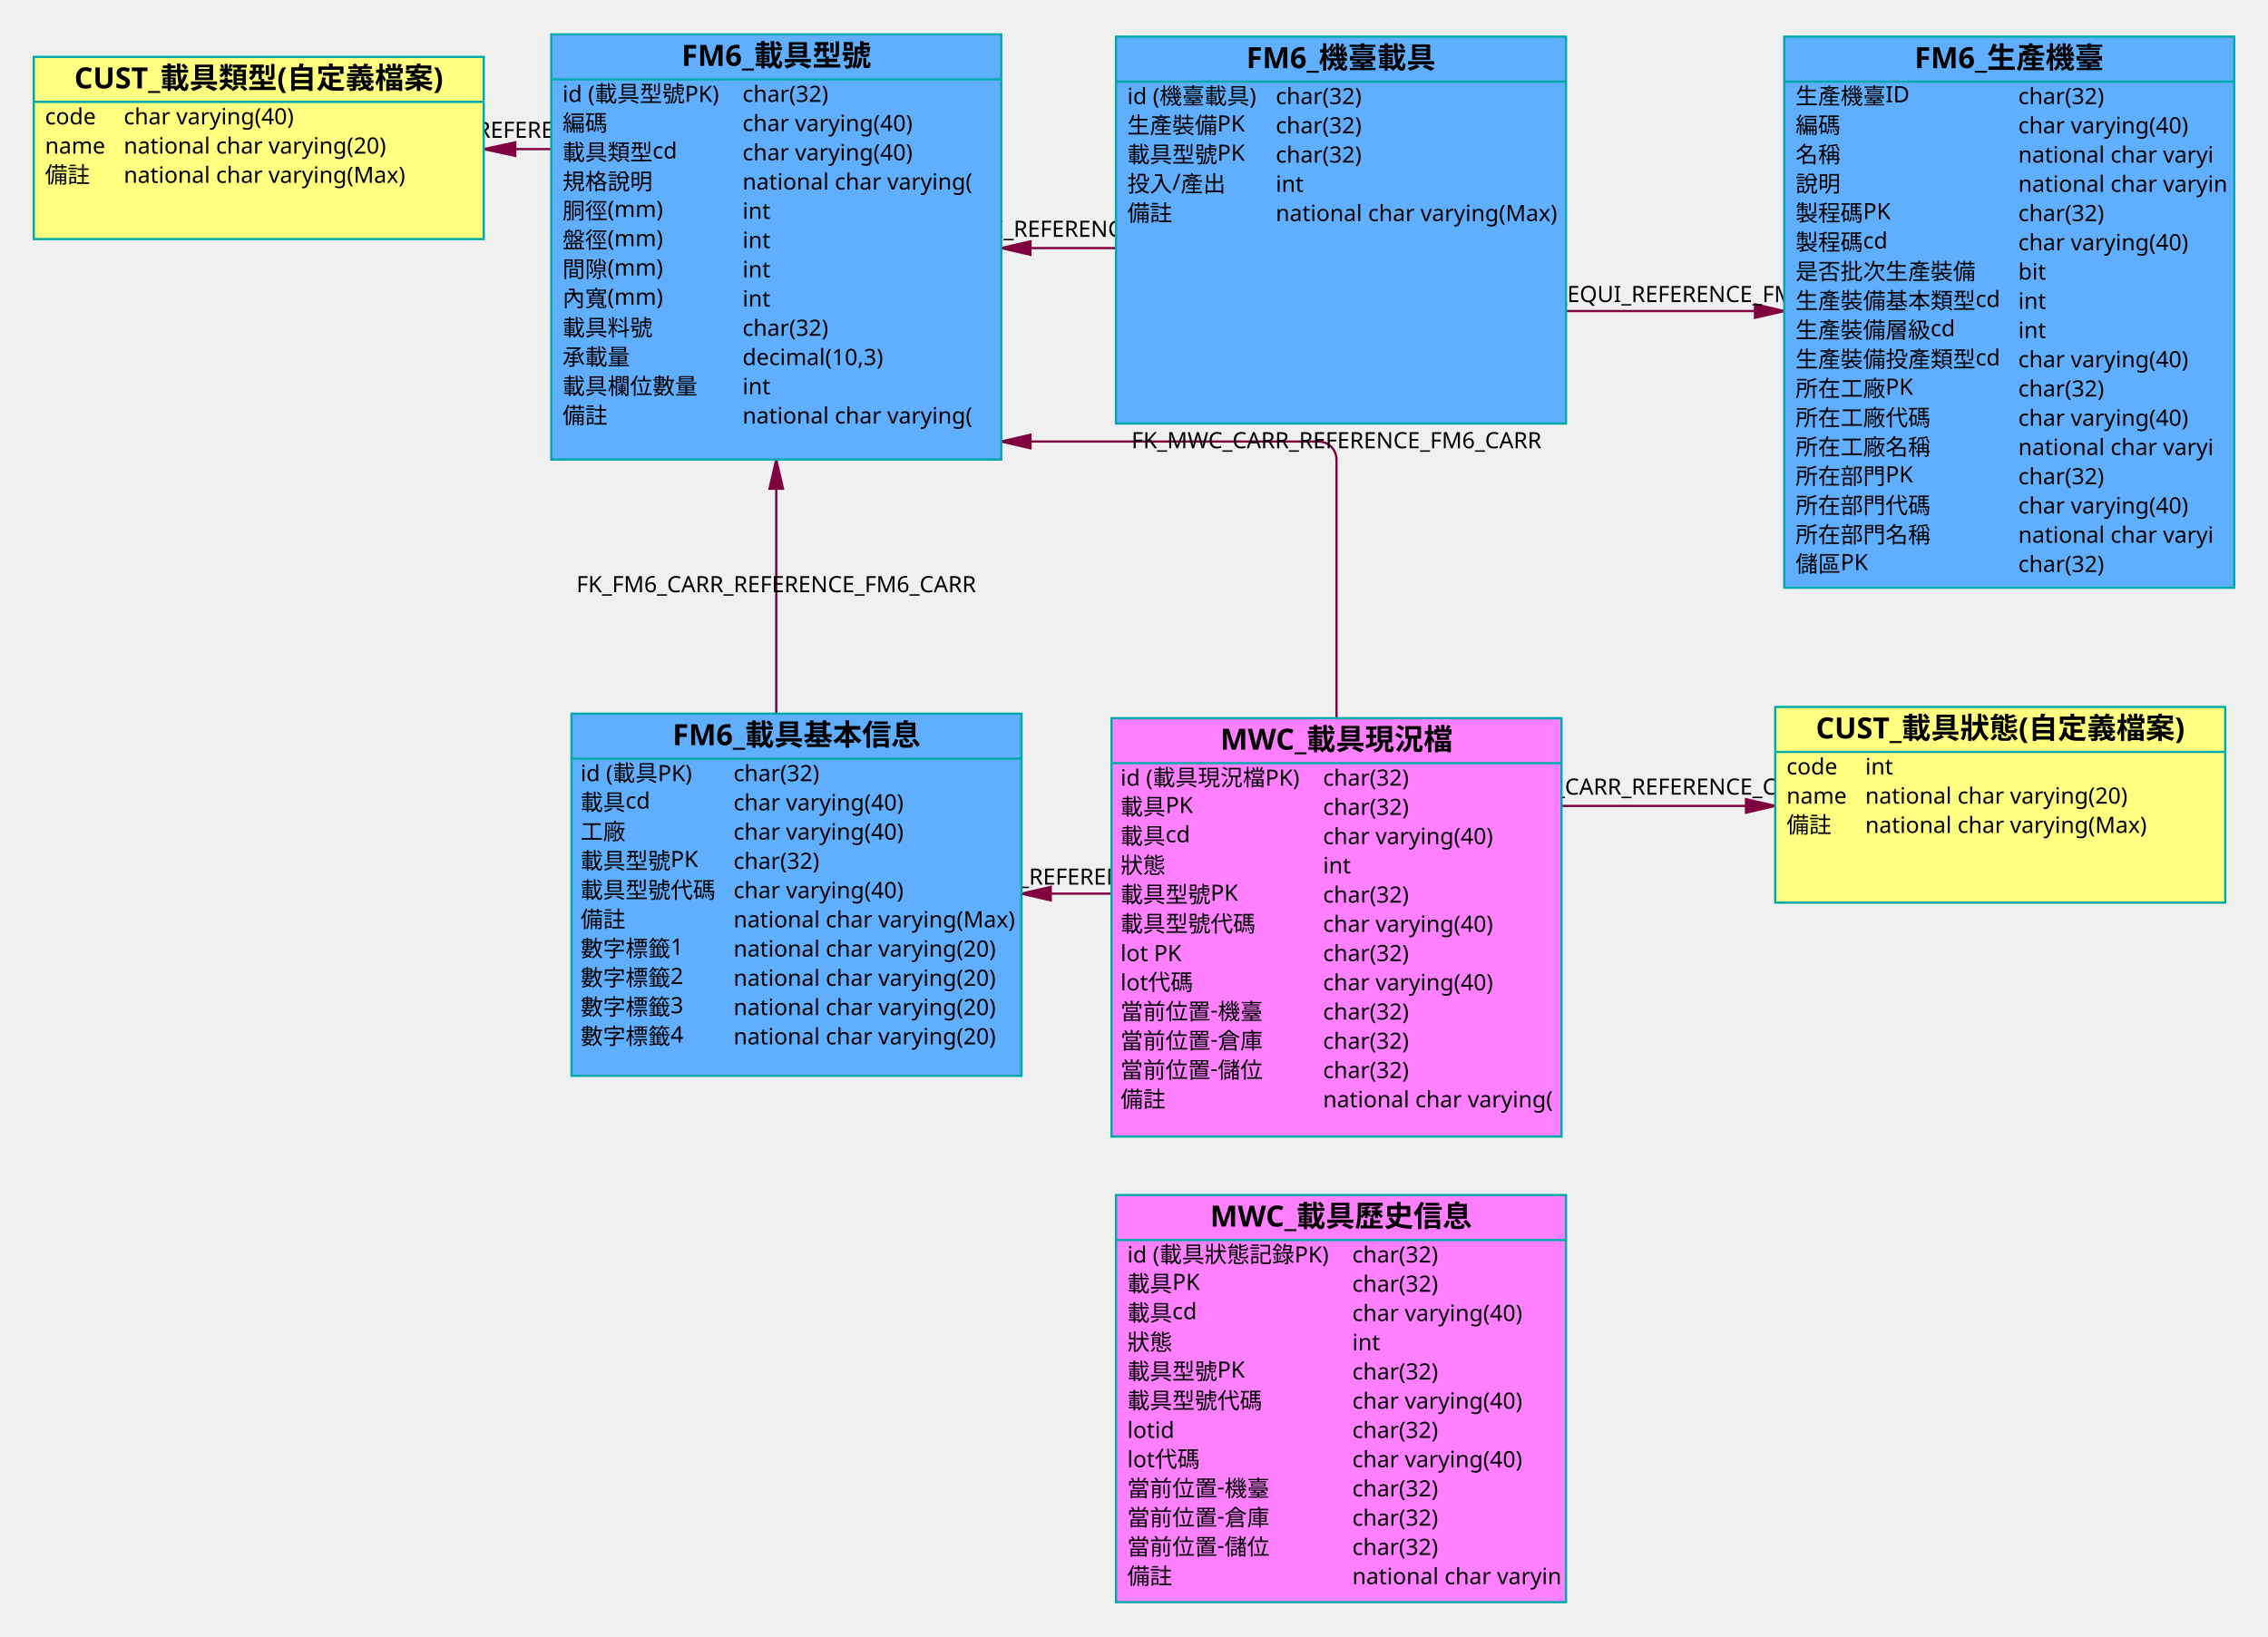
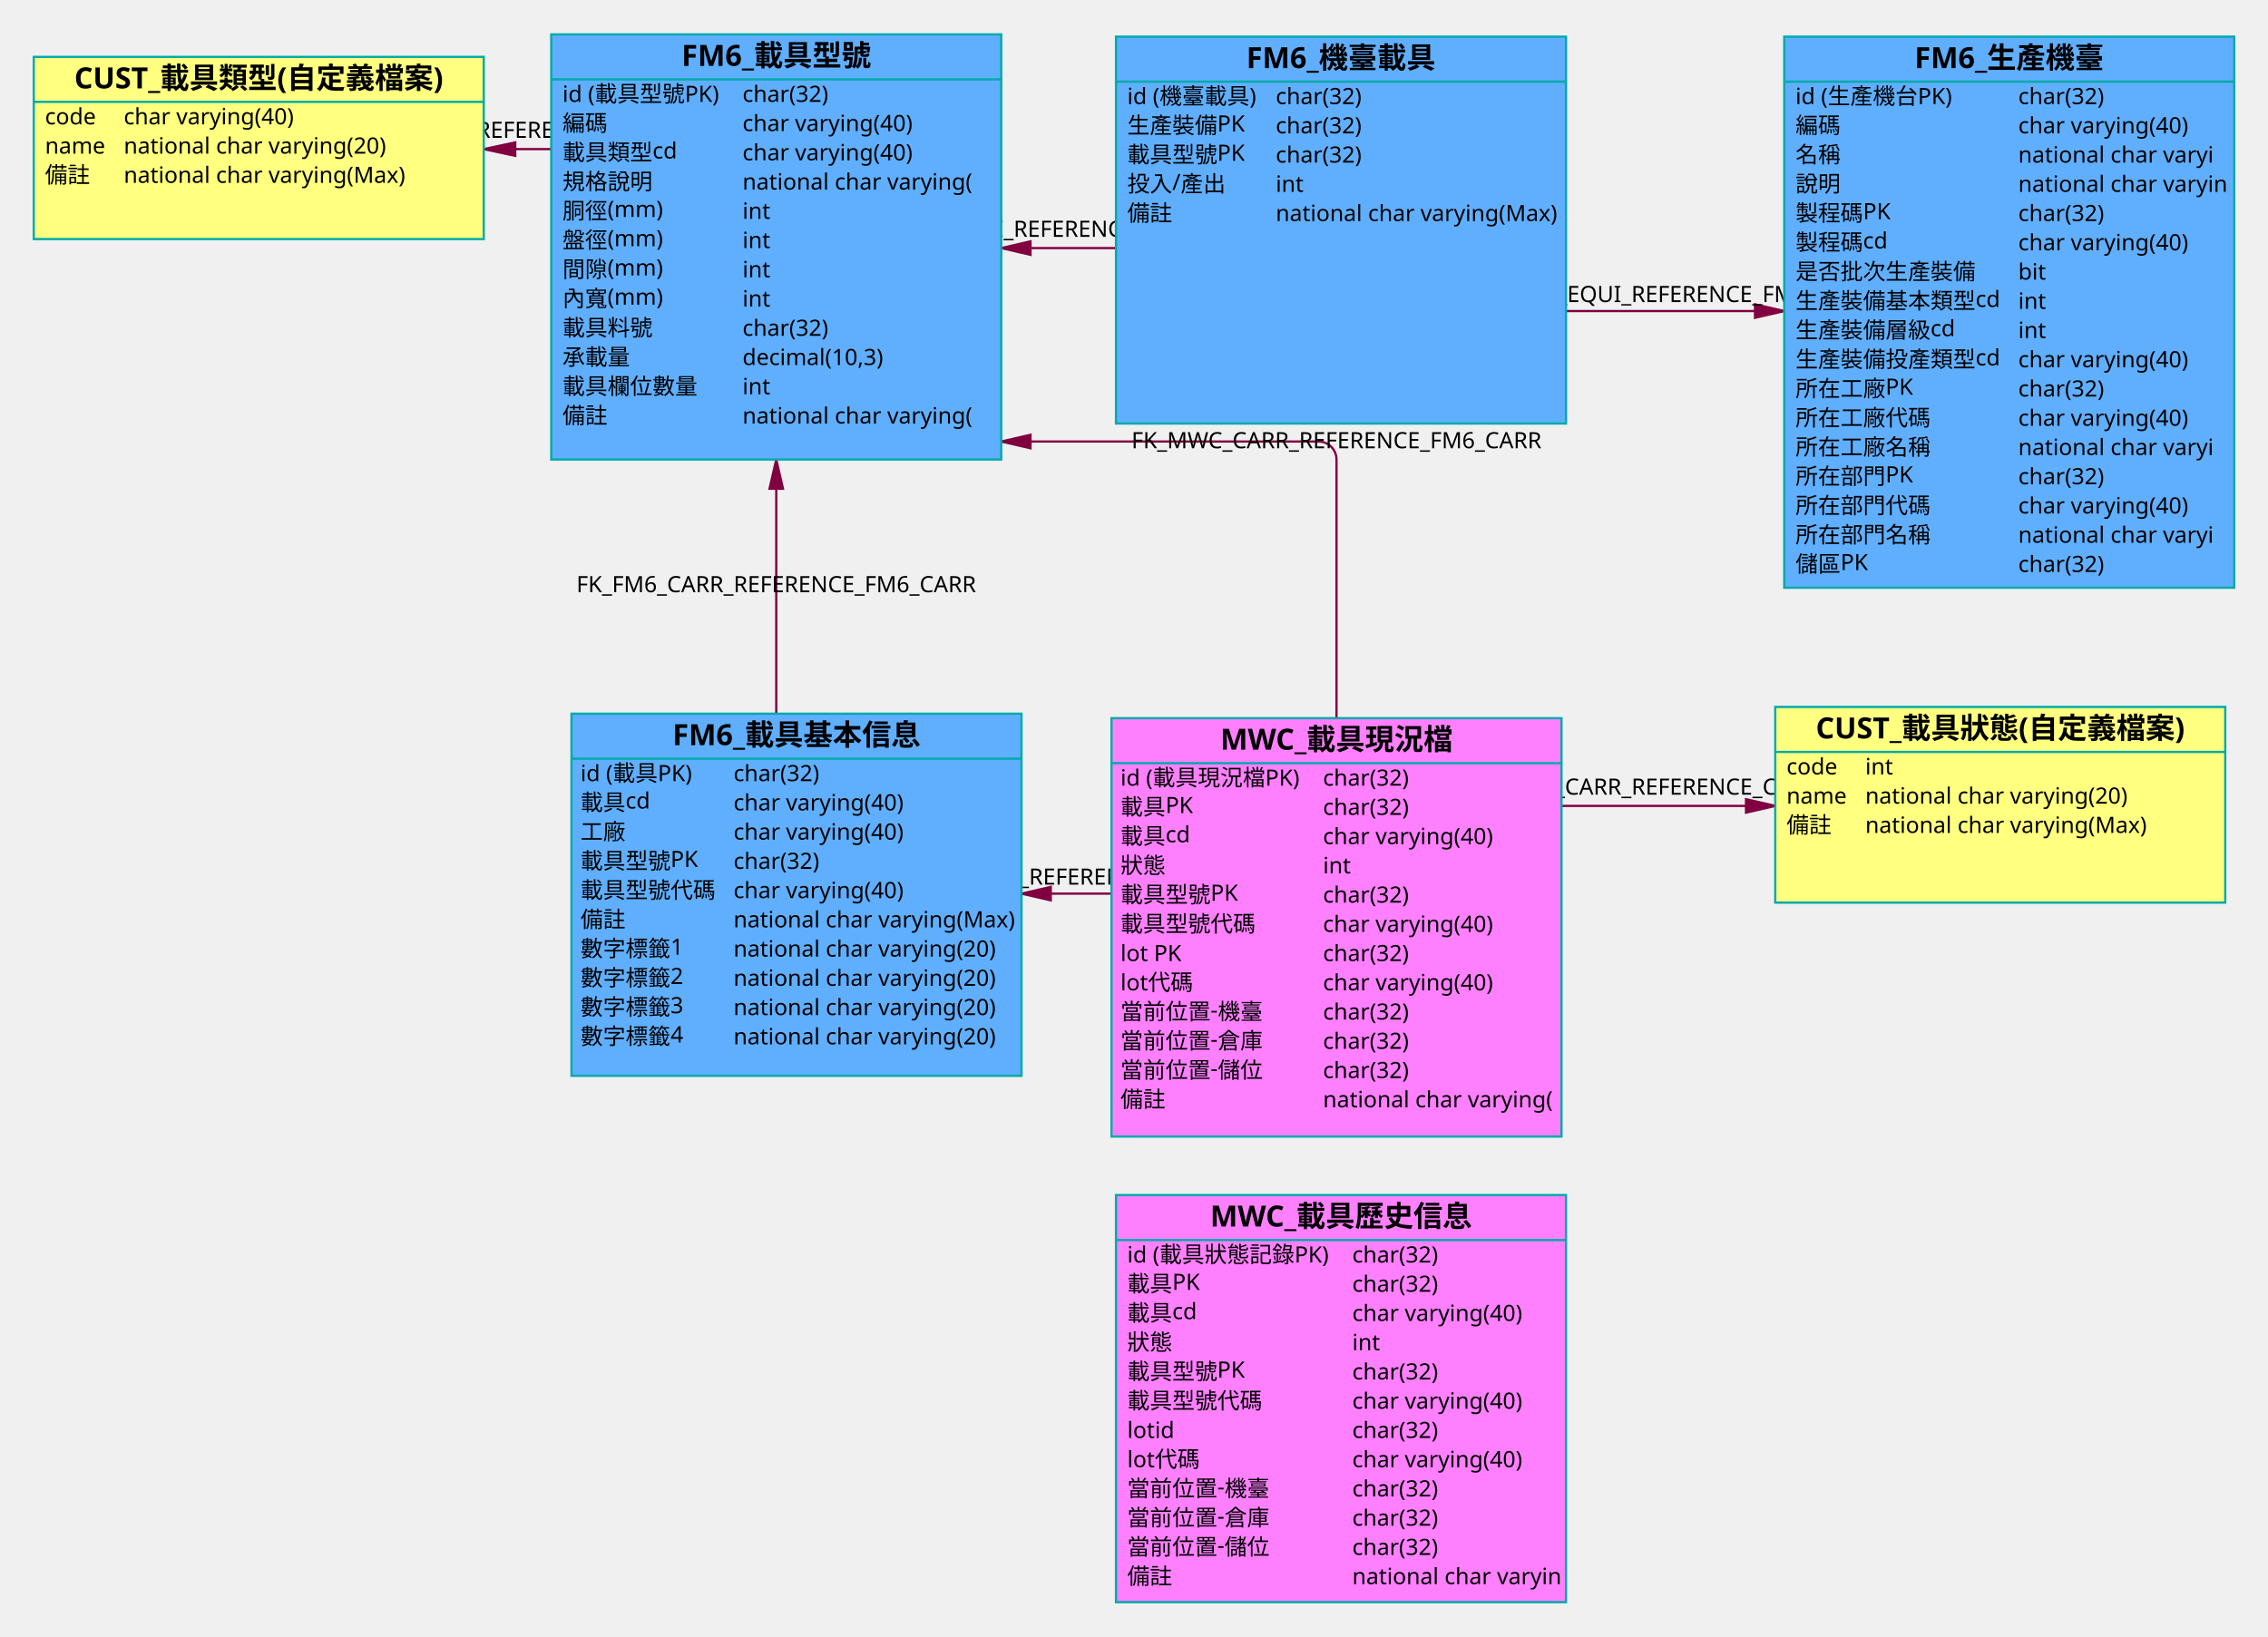
<svg xmlns="http://www.w3.org/2000/svg" xmlns:xlink="http://www.w3.org/1999/xlink" width="266mm" height="192mm" version="1.1" viewBox="0 0 1008 727">
-   <a target="_parent" xlink:href="Fact63.htm#53">
+   <a target="_parent" xlink:href="Fact64.htm#53">
    <polyline fill="none" points="245,66 215,66" stroke="#800040" stroke-width="1" />
    <polygon fill="#800040" points="215,66 229,63 229,69" stroke="#800040" stroke-width="1" stroke-linejoin="miter" />
    <text x="230" y="61" fill="#000000" font-size="10" font-family="'Arial Unicode MS','新宋體'" text-anchor="middle">FK_FM6_CARR_REFERENCE_CUST_CAR</text>
  </a>
-   <a target="_parent" xlink:href="Fact66.htm#71">
+   <a target="_parent" xlink:href="Fact67.htm#71">
    <polyline fill="none" points="494,397 454,397" stroke="#800040" stroke-width="1" />
    <polygon fill="#800040" points="454,397 467,394 467,400" stroke="#800040" stroke-width="1" stroke-linejoin="miter" />
    <text x="474" y="393" fill="#000000" font-size="10" font-family="'Arial Unicode MS','新宋體'" text-anchor="middle">FK_MWC_CARR_REFERENCE_FM6_CARR</text>
  </a>
-   <a target="_parent" xlink:href="Fact78.htm#142">
+   <a target="_parent" xlink:href="Fact79.htm#142">
    <polyline fill="none" points="694,358 789,358" stroke="#800040" stroke-width="1" />
    <polygon fill="#800040" points="789,358 776,361 776,355" stroke="#800040" stroke-width="1" stroke-linejoin="miter" />
    <text x="741" y="353" fill="#000000" font-size="10" font-family="'Arial Unicode MS','新宋體'" text-anchor="middle">FK_MWC_CARR_REFERENCE_CUST_CAR</text>
  </a>
-   <a target="_parent" xlink:href="Fact69.htm#89">
+   <a target="_parent" xlink:href="Fact70.htm#89">
    <polyline fill="none" points="496,110 445,110" stroke="#800040" stroke-width="1" />
    <polygon fill="#800040" points="445,110 458,107 458,113" stroke="#800040" stroke-width="1" stroke-linejoin="miter" />
    <text x="470" y="105" fill="#000000" font-size="10" font-family="'Arial Unicode MS','新宋體'" text-anchor="middle">FK_FM6_EQUI_REFERENCE_FM6_CARR</text>
  </a>
-   <a target="_parent" xlink:href="Fact70.htm#95">
+   <a target="_parent" xlink:href="Fact71.htm#95">
    <polyline fill="none" points="696,138 793,138" stroke="#800040" stroke-width="1" />
    <polygon fill="#800040" points="793,138 780,141 780,135" stroke="#800040" stroke-width="1" stroke-linejoin="miter" />
    <text x="744" y="134" fill="#000000" font-size="10" font-family="'Arial Unicode MS','新宋體'" text-anchor="middle">FK_FM6_EQUI_REFERENCE_FM6_EQUI</text>
  </a>
-   <a target="_parent" xlink:href="Fact65.htm#65">
+   <a target="_parent" xlink:href="Fact65.htm#59">
    <polyline fill="none" points="345,317 345,204" stroke="#800040" stroke-width="1" />
    <polygon fill="#800040" points="345,204 348,217 342,217" stroke="#800040" stroke-width="1" stroke-linejoin="miter" />
    <text x="345" y="263" fill="#000000" font-size="10" font-family="'Arial Unicode MS','新宋體'" text-anchor="middle">FK_FM6_CARR_REFERENCE_FM6_CARR</text>
  </a>
-   <a target="_parent" xlink:href="Fact77.htm#136">
+   <a target="_parent" xlink:href="Fact78.htm#136">
    <path d="M594,319 L594,204 A8,8 0 0,0 586,196 L445,196" fill="none" stroke="#800040" stroke-width="1" />
    <polygon fill="#800040" points="445,196 458,193 458,199" stroke="#800040" stroke-width="1" stroke-linejoin="miter" />
    <text x="594" y="199" fill="#000000" font-size="10" font-family="'Arial Unicode MS','新宋體'" text-anchor="middle">FK_MWC_CARR_REFERENCE_FM6_CARR</text>
  </a>
  <a target="_parent" xlink:href="Fact28.htm#398">
    <rect x="15" y="25" fill="#ffffff" width="0" height="0" stroke="none" stroke-width="0" />
    <rect x="15" y="25" fill="#ffff80" width="200" height="81" stroke="#00aaaa" stroke-width="1" />
    <text x="115" y="39" fill="#000000" font-size="13" font-family="'Arial Unicode MS','微軟雅黑'" font-weight="bold" text-anchor="middle">CUST_載具類型(自定義檔案)</text>
    <line x1="15" x2="215" y1="45" y2="45" stroke="#00aaaa" stroke-width="1" />
    <text x="20" y="55" fill="#000000" font-size="10" font-family="'Arial Unicode MS','微軟雅黑'" text-anchor="start">code</text>
    <text x="20" y="68" fill="#000000" font-size="10" font-family="'Arial Unicode MS','微軟雅黑'" text-anchor="start">name</text>
    <text x="20" y="81" fill="#000000" font-size="10" font-family="'Arial Unicode MS','微軟雅黑'" text-anchor="start">備註</text>
    <text x="55" y="55" fill="#000000" font-size="10" font-family="'Arial Unicode MS','微軟雅黑'" text-anchor="start">char varying(40)</text>
    <text x="55" y="68" fill="#000000" font-size="10" font-family="'Arial Unicode MS','微軟雅黑'" text-anchor="start">national char varying(20)</text>
    <text x="55" y="81" fill="#000000" font-size="10" font-family="'Arial Unicode MS','微軟雅黑'" text-anchor="start">national char varying(Max)</text>
  </a>
-   <a target="_parent" xlink:href="Fact42.htm#1369">
+   <a target="_parent" xlink:href="Fact43.htm#1418">
    <rect x="245" y="15" fill="#ffffff" width="0" height="0" stroke="none" stroke-width="0" />
    <rect x="245" y="15" fill="#60afff" width="200" height="189" stroke="#00aaaa" stroke-width="1" />
    <text x="345" y="29" fill="#000000" font-size="13" font-family="'Arial Unicode MS','微軟雅黑'" font-weight="bold" text-anchor="middle">FM6_載具型號</text>
    <line x1="245" x2="445" y1="35" y2="35" stroke="#00aaaa" stroke-width="1" />
    <text x="250" y="45" fill="#000000" font-size="10" font-family="'Arial Unicode MS','微軟雅黑'" text-anchor="start">id (載具型號PK)</text>
    <text x="250" y="58" fill="#000000" font-size="10" font-family="'Arial Unicode MS','微軟雅黑'" text-anchor="start">編碼</text>
    <text x="250" y="71" fill="#000000" font-size="10" font-family="'Arial Unicode MS','微軟雅黑'" text-anchor="start">載具類型cd</text>
    <text x="250" y="84" fill="#000000" font-size="10" font-family="'Arial Unicode MS','微軟雅黑'" text-anchor="start">規格說明</text>
    <text x="250" y="97" fill="#000000" font-size="10" font-family="'Arial Unicode MS','微軟雅黑'" text-anchor="start">胴徑(mm)</text>
    <text x="250" y="110" fill="#000000" font-size="10" font-family="'Arial Unicode MS','微軟雅黑'" text-anchor="start">盤徑(mm)</text>
    <text x="250" y="123" fill="#000000" font-size="10" font-family="'Arial Unicode MS','微軟雅黑'" text-anchor="start">間隙(mm)</text>
    <text x="250" y="136" fill="#000000" font-size="10" font-family="'Arial Unicode MS','微軟雅黑'" text-anchor="start">內寬(mm)</text>
    <text x="250" y="149" fill="#000000" font-size="10" font-family="'Arial Unicode MS','微軟雅黑'" text-anchor="start">載具料號</text>
    <text x="250" y="162" fill="#000000" font-size="10" font-family="'Arial Unicode MS','微軟雅黑'" text-anchor="start">承載量</text>
    <text x="250" y="175" fill="#000000" font-size="10" font-family="'Arial Unicode MS','微軟雅黑'" text-anchor="start">載具欄位數量</text>
    <text x="250" y="188" fill="#000000" font-size="10" font-family="'Arial Unicode MS','微軟雅黑'" text-anchor="start">備註</text>
    <text x="330" y="45" fill="#000000" font-size="10" font-family="'Arial Unicode MS','微軟雅黑'" text-anchor="start">char(32)</text>
    <text x="330" y="58" fill="#000000" font-size="10" font-family="'Arial Unicode MS','微軟雅黑'" text-anchor="start">char varying(40)</text>
    <text x="330" y="71" fill="#000000" font-size="10" font-family="'Arial Unicode MS','微軟雅黑'" text-anchor="start">char varying(40)</text>
    <text x="330" y="84" fill="#000000" font-size="10" font-family="'Arial Unicode MS','微軟雅黑'" text-anchor="start">national char varying(</text>
    <text x="330" y="97" fill="#000000" font-size="10" font-family="'Arial Unicode MS','微軟雅黑'" text-anchor="start">int</text>
    <text x="330" y="110" fill="#000000" font-size="10" font-family="'Arial Unicode MS','微軟雅黑'" text-anchor="start">int</text>
    <text x="330" y="123" fill="#000000" font-size="10" font-family="'Arial Unicode MS','微軟雅黑'" text-anchor="start">int</text>
    <text x="330" y="136" fill="#000000" font-size="10" font-family="'Arial Unicode MS','微軟雅黑'" text-anchor="start">int</text>
    <text x="330" y="149" fill="#000000" font-size="10" font-family="'Arial Unicode MS','微軟雅黑'" text-anchor="start">char(32)</text>
    <text x="330" y="162" fill="#000000" font-size="10" font-family="'Arial Unicode MS','微軟雅黑'" text-anchor="start">decimal(10,3)</text>
    <text x="330" y="175" fill="#000000" font-size="10" font-family="'Arial Unicode MS','微軟雅黑'" text-anchor="start">int</text>
    <text x="330" y="188" fill="#000000" font-size="10" font-family="'Arial Unicode MS','微軟雅黑'" text-anchor="start">national char varying(</text>
  </a>
  <a target="_parent" xlink:href="Fact27.htm#369">
    <rect x="789" y="314" fill="#ffffff" width="0" height="0" stroke="none" stroke-width="0" />
    <rect x="789" y="314" fill="#ffff80" width="200" height="87" stroke="#00aaaa" stroke-width="1" />
    <text x="889" y="328" fill="#000000" font-size="13" font-family="'Arial Unicode MS','微軟雅黑'" font-weight="bold" text-anchor="middle">CUST_載具狀態(自定義檔案)</text>
    <line x1="789" x2="989" y1="334" y2="334" stroke="#00aaaa" stroke-width="1" />
    <text x="794" y="344" fill="#000000" font-size="10" font-family="'Arial Unicode MS','微軟雅黑'" text-anchor="start">code</text>
    <text x="794" y="357" fill="#000000" font-size="10" font-family="'Arial Unicode MS','微軟雅黑'" text-anchor="start">name</text>
    <text x="794" y="370" fill="#000000" font-size="10" font-family="'Arial Unicode MS','微軟雅黑'" text-anchor="start">備註</text>
    <text x="829" y="344" fill="#000000" font-size="10" font-family="'Arial Unicode MS','微軟雅黑'" text-anchor="start">int</text>
    <text x="829" y="357" fill="#000000" font-size="10" font-family="'Arial Unicode MS','微軟雅黑'" text-anchor="start">national char varying(20)</text>
    <text x="829" y="370" fill="#000000" font-size="10" font-family="'Arial Unicode MS','微軟雅黑'" text-anchor="start">national char varying(Max)</text>
  </a>
-   <a target="_parent" xlink:href="Fact43.htm#1461">
+   <a target="_parent" xlink:href="Fact44.htm#1510">
    <rect x="254" y="317" fill="#ffffff" width="0" height="0" stroke="none" stroke-width="0" />
    <rect x="254" y="317" fill="#60afff" width="200" height="161" stroke="#00aaaa" stroke-width="1" />
    <text x="354" y="331" fill="#000000" font-size="13" font-family="'Arial Unicode MS','微軟雅黑'" font-weight="bold" text-anchor="middle">FM6_載具基本信息</text>
    <line x1="254" x2="454" y1="337" y2="337" stroke="#00aaaa" stroke-width="1" />
    <text x="258" y="347" fill="#000000" font-size="10" font-family="'Arial Unicode MS','微軟雅黑'" text-anchor="start">id (載具PK)</text>
    <text x="258" y="360" fill="#000000" font-size="10" font-family="'Arial Unicode MS','微軟雅黑'" text-anchor="start">載具cd</text>
    <text x="258" y="373" fill="#000000" font-size="10" font-family="'Arial Unicode MS','微軟雅黑'" text-anchor="start">工廠</text>
    <text x="258" y="386" fill="#000000" font-size="10" font-family="'Arial Unicode MS','微軟雅黑'" text-anchor="start">載具型號PK</text>
    <text x="258" y="399" fill="#000000" font-size="10" font-family="'Arial Unicode MS','微軟雅黑'" text-anchor="start">載具型號代碼</text>
    <text x="258" y="412" fill="#000000" font-size="10" font-family="'Arial Unicode MS','微軟雅黑'" text-anchor="start">備註</text>
    <text x="258" y="425" fill="#000000" font-size="10" font-family="'Arial Unicode MS','微軟雅黑'" text-anchor="start">數字標籤1</text>
    <text x="258" y="438" fill="#000000" font-size="10" font-family="'Arial Unicode MS','微軟雅黑'" text-anchor="start">數字標籤2</text>
    <text x="258" y="451" fill="#000000" font-size="10" font-family="'Arial Unicode MS','微軟雅黑'" text-anchor="start">數字標籤3</text>
    <text x="258" y="464" fill="#000000" font-size="10" font-family="'Arial Unicode MS','微軟雅黑'" text-anchor="start">數字標籤4</text>
    <text x="326" y="347" fill="#000000" font-size="10" font-family="'Arial Unicode MS','微軟雅黑'" text-anchor="start">char(32)</text>
    <text x="326" y="360" fill="#000000" font-size="10" font-family="'Arial Unicode MS','微軟雅黑'" text-anchor="start">char varying(40)</text>
    <text x="326" y="373" fill="#000000" font-size="10" font-family="'Arial Unicode MS','微軟雅黑'" text-anchor="start">char varying(40)</text>
    <text x="326" y="386" fill="#000000" font-size="10" font-family="'Arial Unicode MS','微軟雅黑'" text-anchor="start">char(32)</text>
    <text x="326" y="399" fill="#000000" font-size="10" font-family="'Arial Unicode MS','微軟雅黑'" text-anchor="start">char varying(40)</text>
    <text x="326" y="412" fill="#000000" font-size="10" font-family="'Arial Unicode MS','微軟雅黑'" text-anchor="start">national char varying(Max)</text>
    <text x="326" y="425" fill="#000000" font-size="10" font-family="'Arial Unicode MS','微軟雅黑'" text-anchor="start">national char varying(20)</text>
    <text x="326" y="438" fill="#000000" font-size="10" font-family="'Arial Unicode MS','微軟雅黑'" text-anchor="start">national char varying(20)</text>
    <text x="326" y="451" fill="#000000" font-size="10" font-family="'Arial Unicode MS','微軟雅黑'" text-anchor="start">national char varying(20)</text>
    <text x="326" y="464" fill="#000000" font-size="10" font-family="'Arial Unicode MS','微軟雅黑'" text-anchor="start">national char varying(20)</text>
  </a>
-   <a target="_parent" xlink:href="Fact54.htm#2382">
+   <a target="_parent" xlink:href="Fact55.htm#2434">
    <rect x="494" y="319" fill="#ffffff" width="0" height="0" stroke="none" stroke-width="0" />
    <rect x="494" y="319" fill="#ff80ff" width="200" height="186" stroke="#00aaaa" stroke-width="1" />
    <text x="594" y="333" fill="#000000" font-size="13" font-family="'Arial Unicode MS','微軟雅黑'" font-weight="bold" text-anchor="middle">MWC_載具現況檔</text>
    <line x1="494" x2="694" y1="339" y2="339" stroke="#00aaaa" stroke-width="1" />
    <text x="498" y="349" fill="#000000" font-size="10" font-family="'Arial Unicode MS','微軟雅黑'" text-anchor="start">id (載具現況檔PK)</text>
    <text x="498" y="362" fill="#000000" font-size="10" font-family="'Arial Unicode MS','微軟雅黑'" text-anchor="start">載具PK</text>
    <text x="498" y="375" fill="#000000" font-size="10" font-family="'Arial Unicode MS','微軟雅黑'" text-anchor="start">載具cd</text>
    <text x="498" y="388" fill="#000000" font-size="10" font-family="'Arial Unicode MS','微軟雅黑'" text-anchor="start">狀態</text>
    <text x="498" y="401" fill="#000000" font-size="10" font-family="'Arial Unicode MS','微軟雅黑'" text-anchor="start">載具型號PK</text>
    <text x="498" y="414" fill="#000000" font-size="10" font-family="'Arial Unicode MS','微軟雅黑'" text-anchor="start">載具型號代碼</text>
    <text x="498" y="427" fill="#000000" font-size="10" font-family="'Arial Unicode MS','微軟雅黑'" text-anchor="start">lot PK</text>
    <text x="498" y="440" fill="#000000" font-size="10" font-family="'Arial Unicode MS','微軟雅黑'" text-anchor="start">lot代碼</text>
    <text x="498" y="453" fill="#000000" font-size="10" font-family="'Arial Unicode MS','微軟雅黑'" text-anchor="start">當前位置-機臺</text>
    <text x="498" y="466" fill="#000000" font-size="10" font-family="'Arial Unicode MS','微軟雅黑'" text-anchor="start">當前位置-倉庫</text>
    <text x="498" y="479" fill="#000000" font-size="10" font-family="'Arial Unicode MS','微軟雅黑'" text-anchor="start">當前位置-儲位</text>
    <text x="498" y="492" fill="#000000" font-size="10" font-family="'Arial Unicode MS','微軟雅黑'" text-anchor="start">備註</text>
    <text x="588" y="349" fill="#000000" font-size="10" font-family="'Arial Unicode MS','微軟雅黑'" text-anchor="start">char(32)</text>
    <text x="588" y="362" fill="#000000" font-size="10" font-family="'Arial Unicode MS','微軟雅黑'" text-anchor="start">char(32)</text>
    <text x="588" y="375" fill="#000000" font-size="10" font-family="'Arial Unicode MS','微軟雅黑'" text-anchor="start">char varying(40)</text>
    <text x="588" y="388" fill="#000000" font-size="10" font-family="'Arial Unicode MS','微軟雅黑'" text-anchor="start">int</text>
    <text x="588" y="401" fill="#000000" font-size="10" font-family="'Arial Unicode MS','微軟雅黑'" text-anchor="start">char(32)</text>
    <text x="588" y="414" fill="#000000" font-size="10" font-family="'Arial Unicode MS','微軟雅黑'" text-anchor="start">char varying(40)</text>
    <text x="588" y="427" fill="#000000" font-size="10" font-family="'Arial Unicode MS','微軟雅黑'" text-anchor="start">char(32)</text>
    <text x="588" y="440" fill="#000000" font-size="10" font-family="'Arial Unicode MS','微軟雅黑'" text-anchor="start">char varying(40)</text>
    <text x="588" y="453" fill="#000000" font-size="10" font-family="'Arial Unicode MS','微軟雅黑'" text-anchor="start">char(32)</text>
    <text x="588" y="466" fill="#000000" font-size="10" font-family="'Arial Unicode MS','微軟雅黑'" text-anchor="start">char(32)</text>
    <text x="588" y="479" fill="#000000" font-size="10" font-family="'Arial Unicode MS','微軟雅黑'" text-anchor="start">char(32)</text>
    <text x="588" y="492" fill="#000000" font-size="10" font-family="'Arial Unicode MS','微軟雅黑'" text-anchor="start">national char varying(</text>
  </a>
-   <a target="_parent" xlink:href="Fact53.htm#2295">
+   <a target="_parent" xlink:href="Fact54.htm#2347">
    <rect x="496" y="531" fill="#ffffff" width="0" height="0" stroke="none" stroke-width="0" />
    <rect x="496" y="531" fill="#ff80ff" width="200" height="181" stroke="#00aaaa" stroke-width="1" />
    <text x="596" y="545" fill="#000000" font-size="13" font-family="'Arial Unicode MS','微軟雅黑'" font-weight="bold" text-anchor="middle">MWC_載具歷史信息</text>
    <line x1="496" x2="696" y1="551" y2="551" stroke="#00aaaa" stroke-width="1" />
    <text x="501" y="561" fill="#000000" font-size="10" font-family="'Arial Unicode MS','微軟雅黑'" text-anchor="start">id (載具狀態記錄PK)</text>
    <text x="501" y="574" fill="#000000" font-size="10" font-family="'Arial Unicode MS','微軟雅黑'" text-anchor="start">載具PK</text>
    <text x="501" y="587" fill="#000000" font-size="10" font-family="'Arial Unicode MS','微軟雅黑'" text-anchor="start">載具cd</text>
    <text x="501" y="600" fill="#000000" font-size="10" font-family="'Arial Unicode MS','微軟雅黑'" text-anchor="start">狀態</text>
    <text x="501" y="613" fill="#000000" font-size="10" font-family="'Arial Unicode MS','微軟雅黑'" text-anchor="start">載具型號PK</text>
    <text x="501" y="626" fill="#000000" font-size="10" font-family="'Arial Unicode MS','微軟雅黑'" text-anchor="start">載具型號代碼</text>
    <text x="501" y="639" fill="#000000" font-size="10" font-family="'Arial Unicode MS','微軟雅黑'" text-anchor="start">lotid</text>
    <text x="501" y="652" fill="#000000" font-size="10" font-family="'Arial Unicode MS','微軟雅黑'" text-anchor="start">lot代碼</text>
    <text x="501" y="665" fill="#000000" font-size="10" font-family="'Arial Unicode MS','微軟雅黑'" text-anchor="start">當前位置-機臺</text>
    <text x="501" y="678" fill="#000000" font-size="10" font-family="'Arial Unicode MS','微軟雅黑'" text-anchor="start">當前位置-倉庫</text>
    <text x="501" y="691" fill="#000000" font-size="10" font-family="'Arial Unicode MS','微軟雅黑'" text-anchor="start">當前位置-儲位</text>
    <text x="501" y="704" fill="#000000" font-size="10" font-family="'Arial Unicode MS','微軟雅黑'" text-anchor="start">備註</text>
    <text x="601" y="561" fill="#000000" font-size="10" font-family="'Arial Unicode MS','微軟雅黑'" text-anchor="start">char(32)</text>
    <text x="601" y="574" fill="#000000" font-size="10" font-family="'Arial Unicode MS','微軟雅黑'" text-anchor="start">char(32)</text>
    <text x="601" y="587" fill="#000000" font-size="10" font-family="'Arial Unicode MS','微軟雅黑'" text-anchor="start">char varying(40)</text>
    <text x="601" y="600" fill="#000000" font-size="10" font-family="'Arial Unicode MS','微軟雅黑'" text-anchor="start">int</text>
    <text x="601" y="613" fill="#000000" font-size="10" font-family="'Arial Unicode MS','微軟雅黑'" text-anchor="start">char(32)</text>
    <text x="601" y="626" fill="#000000" font-size="10" font-family="'Arial Unicode MS','微軟雅黑'" text-anchor="start">char varying(40)</text>
    <text x="601" y="639" fill="#000000" font-size="10" font-family="'Arial Unicode MS','微軟雅黑'" text-anchor="start">char(32)</text>
    <text x="601" y="652" fill="#000000" font-size="10" font-family="'Arial Unicode MS','微軟雅黑'" text-anchor="start">char varying(40)</text>
    <text x="601" y="665" fill="#000000" font-size="10" font-family="'Arial Unicode MS','微軟雅黑'" text-anchor="start">char(32)</text>
    <text x="601" y="678" fill="#000000" font-size="10" font-family="'Arial Unicode MS','微軟雅黑'" text-anchor="start">char(32)</text>
    <text x="601" y="691" fill="#000000" font-size="10" font-family="'Arial Unicode MS','微軟雅黑'" text-anchor="start">char(32)</text>
    <text x="601" y="704" fill="#000000" font-size="10" font-family="'Arial Unicode MS','微軟雅黑'" text-anchor="start">national char varyin</text>
  </a>
-   <a target="_parent" xlink:href="Fact39.htm#1094">
+   <a target="_parent" xlink:href="Fact40.htm#1143">
    <rect x="793" y="16" fill="#ffffff" width="0" height="0" stroke="none" stroke-width="0" />
    <rect x="793" y="16" fill="#60afff" width="200" height="245" stroke="#00aaaa" stroke-width="1" />
    <text x="893" y="30" fill="#000000" font-size="13" font-family="'Arial Unicode MS','微軟雅黑'" font-weight="bold" text-anchor="middle">FM6_生產機臺</text>
    <line x1="793" x2="993" y1="36" y2="36" stroke="#00aaaa" stroke-width="1" />
-     <text x="798" y="46" fill="#000000" font-size="10" font-family="'Arial Unicode MS','微軟雅黑'" text-anchor="start">生產機臺ID</text>
+     <text x="798" y="46" fill="#000000" font-size="10" font-family="'Arial Unicode MS','微軟雅黑'" text-anchor="start">id (生產機台PK)</text>
    <text x="798" y="59" fill="#000000" font-size="10" font-family="'Arial Unicode MS','微軟雅黑'" text-anchor="start">編碼</text>
    <text x="798" y="72" fill="#000000" font-size="10" font-family="'Arial Unicode MS','微軟雅黑'" text-anchor="start">名稱</text>
    <text x="798" y="85" fill="#000000" font-size="10" font-family="'Arial Unicode MS','微軟雅黑'" text-anchor="start">說明</text>
    <text x="798" y="98" fill="#000000" font-size="10" font-family="'Arial Unicode MS','微軟雅黑'" text-anchor="start">製程碼PK</text>
    <text x="798" y="111" fill="#000000" font-size="10" font-family="'Arial Unicode MS','微軟雅黑'" text-anchor="start">製程碼cd</text>
    <text x="798" y="124" fill="#000000" font-size="10" font-family="'Arial Unicode MS','微軟雅黑'" text-anchor="start">是否批次生產裝備</text>
    <text x="798" y="137" fill="#000000" font-size="10" font-family="'Arial Unicode MS','微軟雅黑'" text-anchor="start">生產裝備基本類型cd</text>
    <text x="798" y="150" fill="#000000" font-size="10" font-family="'Arial Unicode MS','微軟雅黑'" text-anchor="start">生產裝備層級cd</text>
    <text x="798" y="163" fill="#000000" font-size="10" font-family="'Arial Unicode MS','微軟雅黑'" text-anchor="start">生產裝備投產類型cd</text>
    <text x="798" y="176" fill="#000000" font-size="10" font-family="'Arial Unicode MS','微軟雅黑'" text-anchor="start">所在工廠PK</text>
    <text x="798" y="189" fill="#000000" font-size="10" font-family="'Arial Unicode MS','微軟雅黑'" text-anchor="start">所在工廠代碼</text>
    <text x="798" y="202" fill="#000000" font-size="10" font-family="'Arial Unicode MS','微軟雅黑'" text-anchor="start">所在工廠名稱</text>
    <text x="798" y="215" fill="#000000" font-size="10" font-family="'Arial Unicode MS','微軟雅黑'" text-anchor="start">所在部門PK</text>
    <text x="798" y="228" fill="#000000" font-size="10" font-family="'Arial Unicode MS','微軟雅黑'" text-anchor="start">所在部門代碼</text>
    <text x="798" y="241" fill="#000000" font-size="10" font-family="'Arial Unicode MS','微軟雅黑'" text-anchor="start">所在部門名稱</text>
    <text x="798" y="254" fill="#000000" font-size="10" font-family="'Arial Unicode MS','微軟雅黑'" text-anchor="start">儲區PK</text>
    <text x="897" y="46" fill="#000000" font-size="10" font-family="'Arial Unicode MS','微軟雅黑'" text-anchor="start">char(32)</text>
    <text x="897" y="59" fill="#000000" font-size="10" font-family="'Arial Unicode MS','微軟雅黑'" text-anchor="start">char varying(40)</text>
    <text x="897" y="72" fill="#000000" font-size="10" font-family="'Arial Unicode MS','微軟雅黑'" text-anchor="start">national char varyi</text>
    <text x="897" y="85" fill="#000000" font-size="10" font-family="'Arial Unicode MS','微軟雅黑'" text-anchor="start">national char varyin</text>
    <text x="897" y="98" fill="#000000" font-size="10" font-family="'Arial Unicode MS','微軟雅黑'" text-anchor="start">char(32)</text>
    <text x="897" y="111" fill="#000000" font-size="10" font-family="'Arial Unicode MS','微軟雅黑'" text-anchor="start">char varying(40)</text>
    <text x="897" y="124" fill="#000000" font-size="10" font-family="'Arial Unicode MS','微軟雅黑'" text-anchor="start">bit</text>
    <text x="897" y="137" fill="#000000" font-size="10" font-family="'Arial Unicode MS','微軟雅黑'" text-anchor="start">int</text>
    <text x="897" y="150" fill="#000000" font-size="10" font-family="'Arial Unicode MS','微軟雅黑'" text-anchor="start">int</text>
    <text x="897" y="163" fill="#000000" font-size="10" font-family="'Arial Unicode MS','微軟雅黑'" text-anchor="start">char varying(40)</text>
    <text x="897" y="176" fill="#000000" font-size="10" font-family="'Arial Unicode MS','微軟雅黑'" text-anchor="start">char(32)</text>
    <text x="897" y="189" fill="#000000" font-size="10" font-family="'Arial Unicode MS','微軟雅黑'" text-anchor="start">char varying(40)</text>
    <text x="897" y="202" fill="#000000" font-size="10" font-family="'Arial Unicode MS','微軟雅黑'" text-anchor="start">national char varyi</text>
    <text x="897" y="215" fill="#000000" font-size="10" font-family="'Arial Unicode MS','微軟雅黑'" text-anchor="start">char(32)</text>
    <text x="897" y="228" fill="#000000" font-size="10" font-family="'Arial Unicode MS','微軟雅黑'" text-anchor="start">char varying(40)</text>
    <text x="897" y="241" fill="#000000" font-size="10" font-family="'Arial Unicode MS','微軟雅黑'" text-anchor="start">national char varyi</text>
    <text x="897" y="254" fill="#000000" font-size="10" font-family="'Arial Unicode MS','微軟雅黑'" text-anchor="start">char(32)</text>
  </a>
-   <a target="_parent" xlink:href="Fact38.htm#1045">
+   <a target="_parent" xlink:href="Fact39.htm#1094">
    <rect x="496" y="16" fill="#ffffff" width="0" height="0" stroke="none" stroke-width="0" />
    <rect x="496" y="16" fill="#60afff" width="200" height="172" stroke="#00aaaa" stroke-width="1" />
    <text x="596" y="30" fill="#000000" font-size="13" font-family="'Arial Unicode MS','微軟雅黑'" font-weight="bold" text-anchor="middle">FM6_機臺載具</text>
    <line x1="496" x2="696" y1="36" y2="36" stroke="#00aaaa" stroke-width="1" />
    <text x="501" y="46" fill="#000000" font-size="10" font-family="'Arial Unicode MS','微軟雅黑'" text-anchor="start">id (機臺載具)</text>
    <text x="501" y="59" fill="#000000" font-size="10" font-family="'Arial Unicode MS','微軟雅黑'" text-anchor="start">生產裝備PK</text>
    <text x="501" y="72" fill="#000000" font-size="10" font-family="'Arial Unicode MS','微軟雅黑'" text-anchor="start">載具型號PK</text>
    <text x="501" y="85" fill="#000000" font-size="10" font-family="'Arial Unicode MS','微軟雅黑'" text-anchor="start">投入/產出</text>
    <text x="501" y="98" fill="#000000" font-size="10" font-family="'Arial Unicode MS','微軟雅黑'" text-anchor="start">備註</text>
    <text x="567" y="46" fill="#000000" font-size="10" font-family="'Arial Unicode MS','微軟雅黑'" text-anchor="start">char(32)</text>
    <text x="567" y="59" fill="#000000" font-size="10" font-family="'Arial Unicode MS','微軟雅黑'" text-anchor="start">char(32)</text>
    <text x="567" y="72" fill="#000000" font-size="10" font-family="'Arial Unicode MS','微軟雅黑'" text-anchor="start">char(32)</text>
    <text x="567" y="85" fill="#000000" font-size="10" font-family="'Arial Unicode MS','微軟雅黑'" text-anchor="start">int</text>
    <text x="567" y="98" fill="#000000" font-size="10" font-family="'Arial Unicode MS','微軟雅黑'" text-anchor="start">national char varying(Max)</text>
  </a>
</svg>
